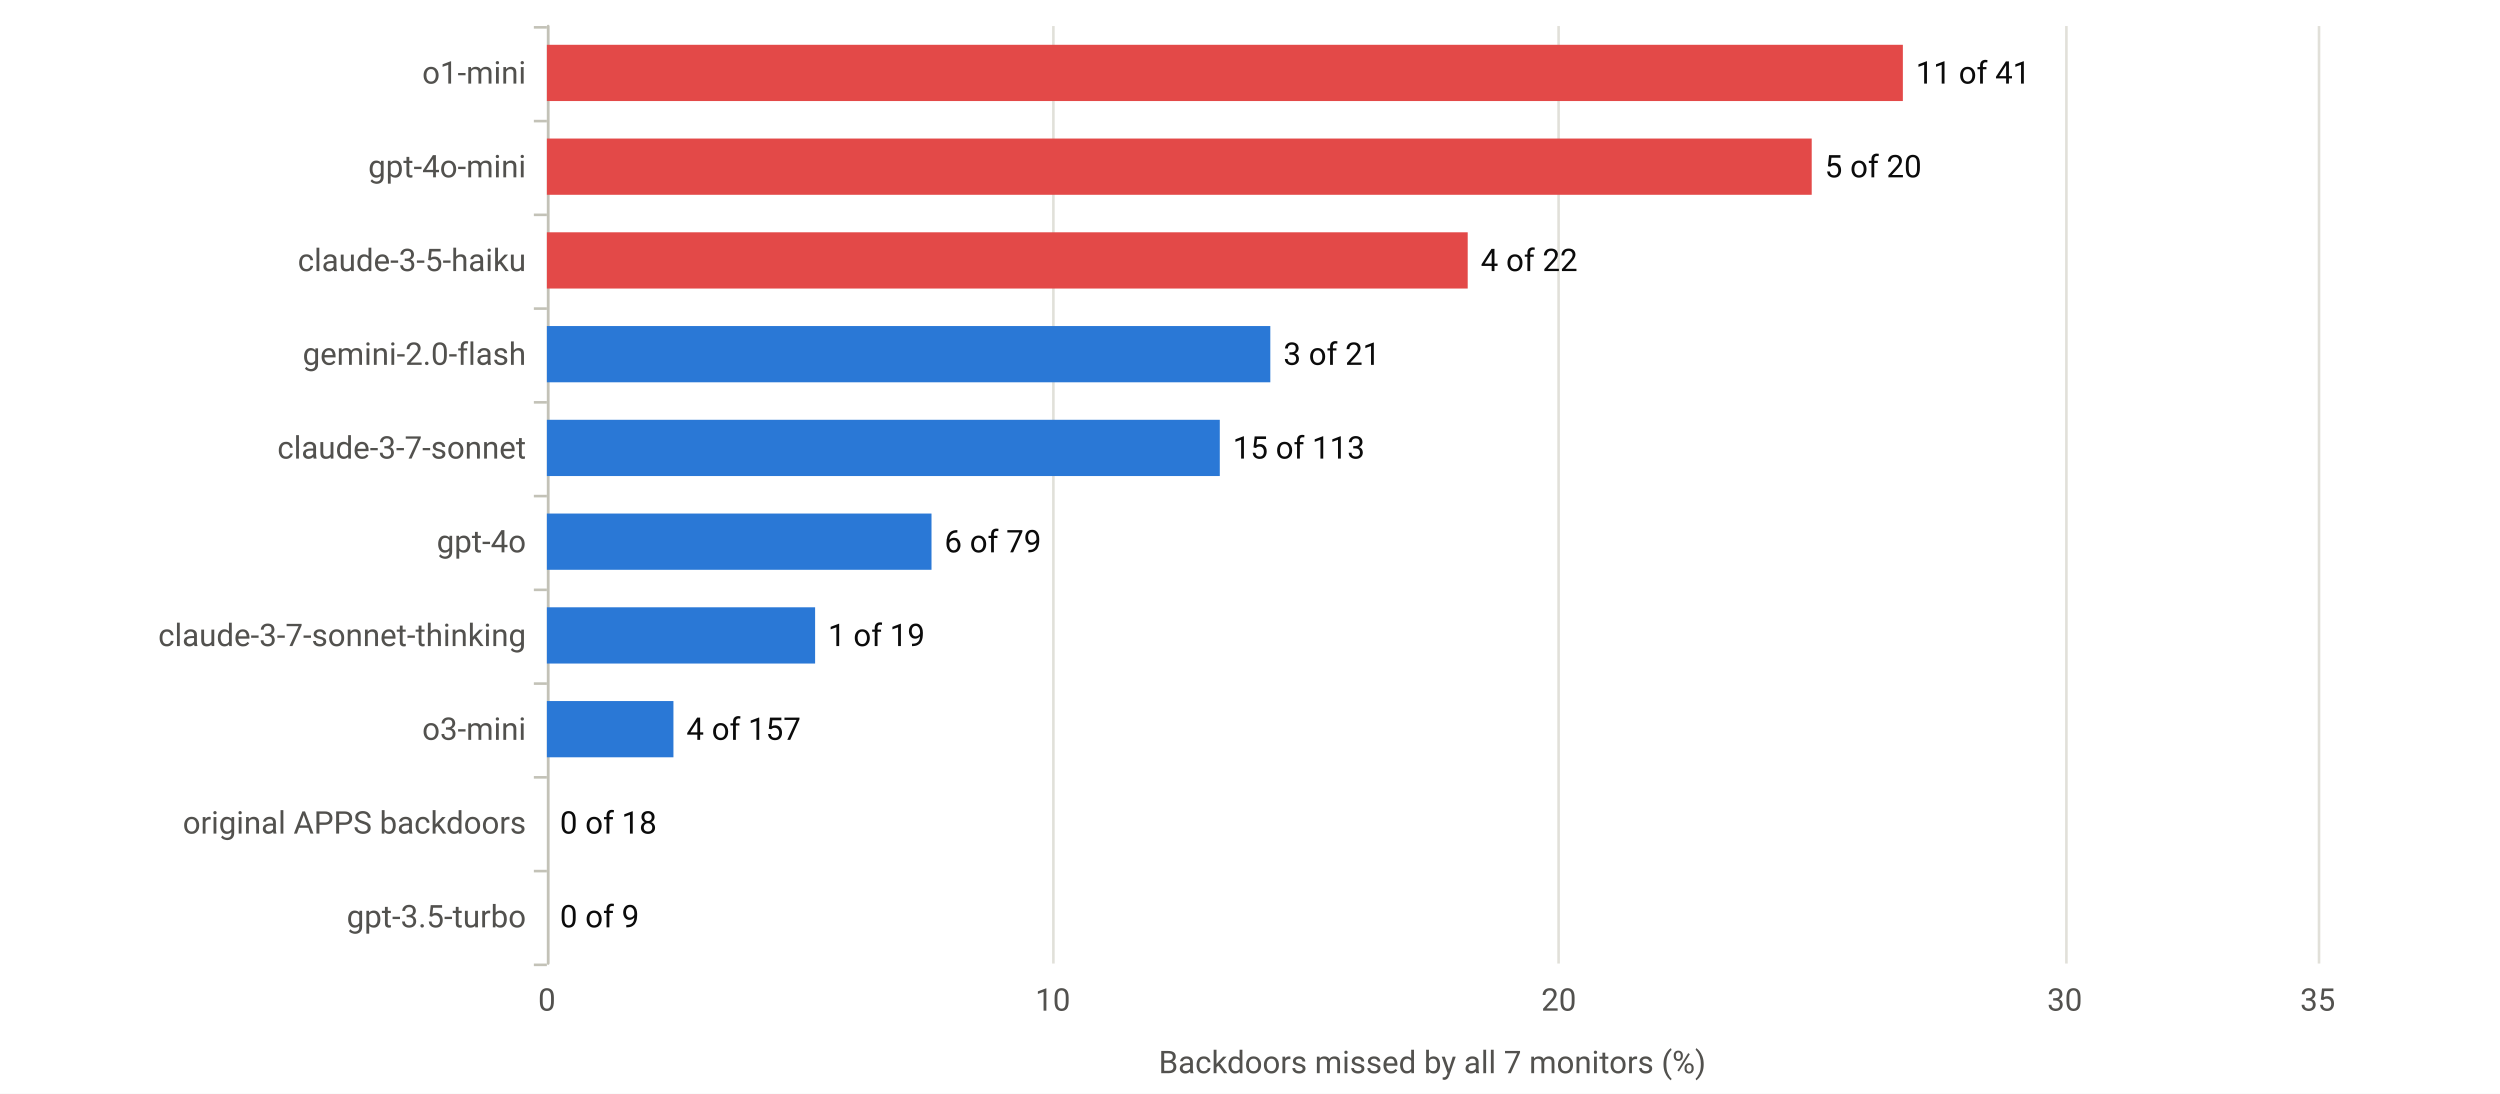
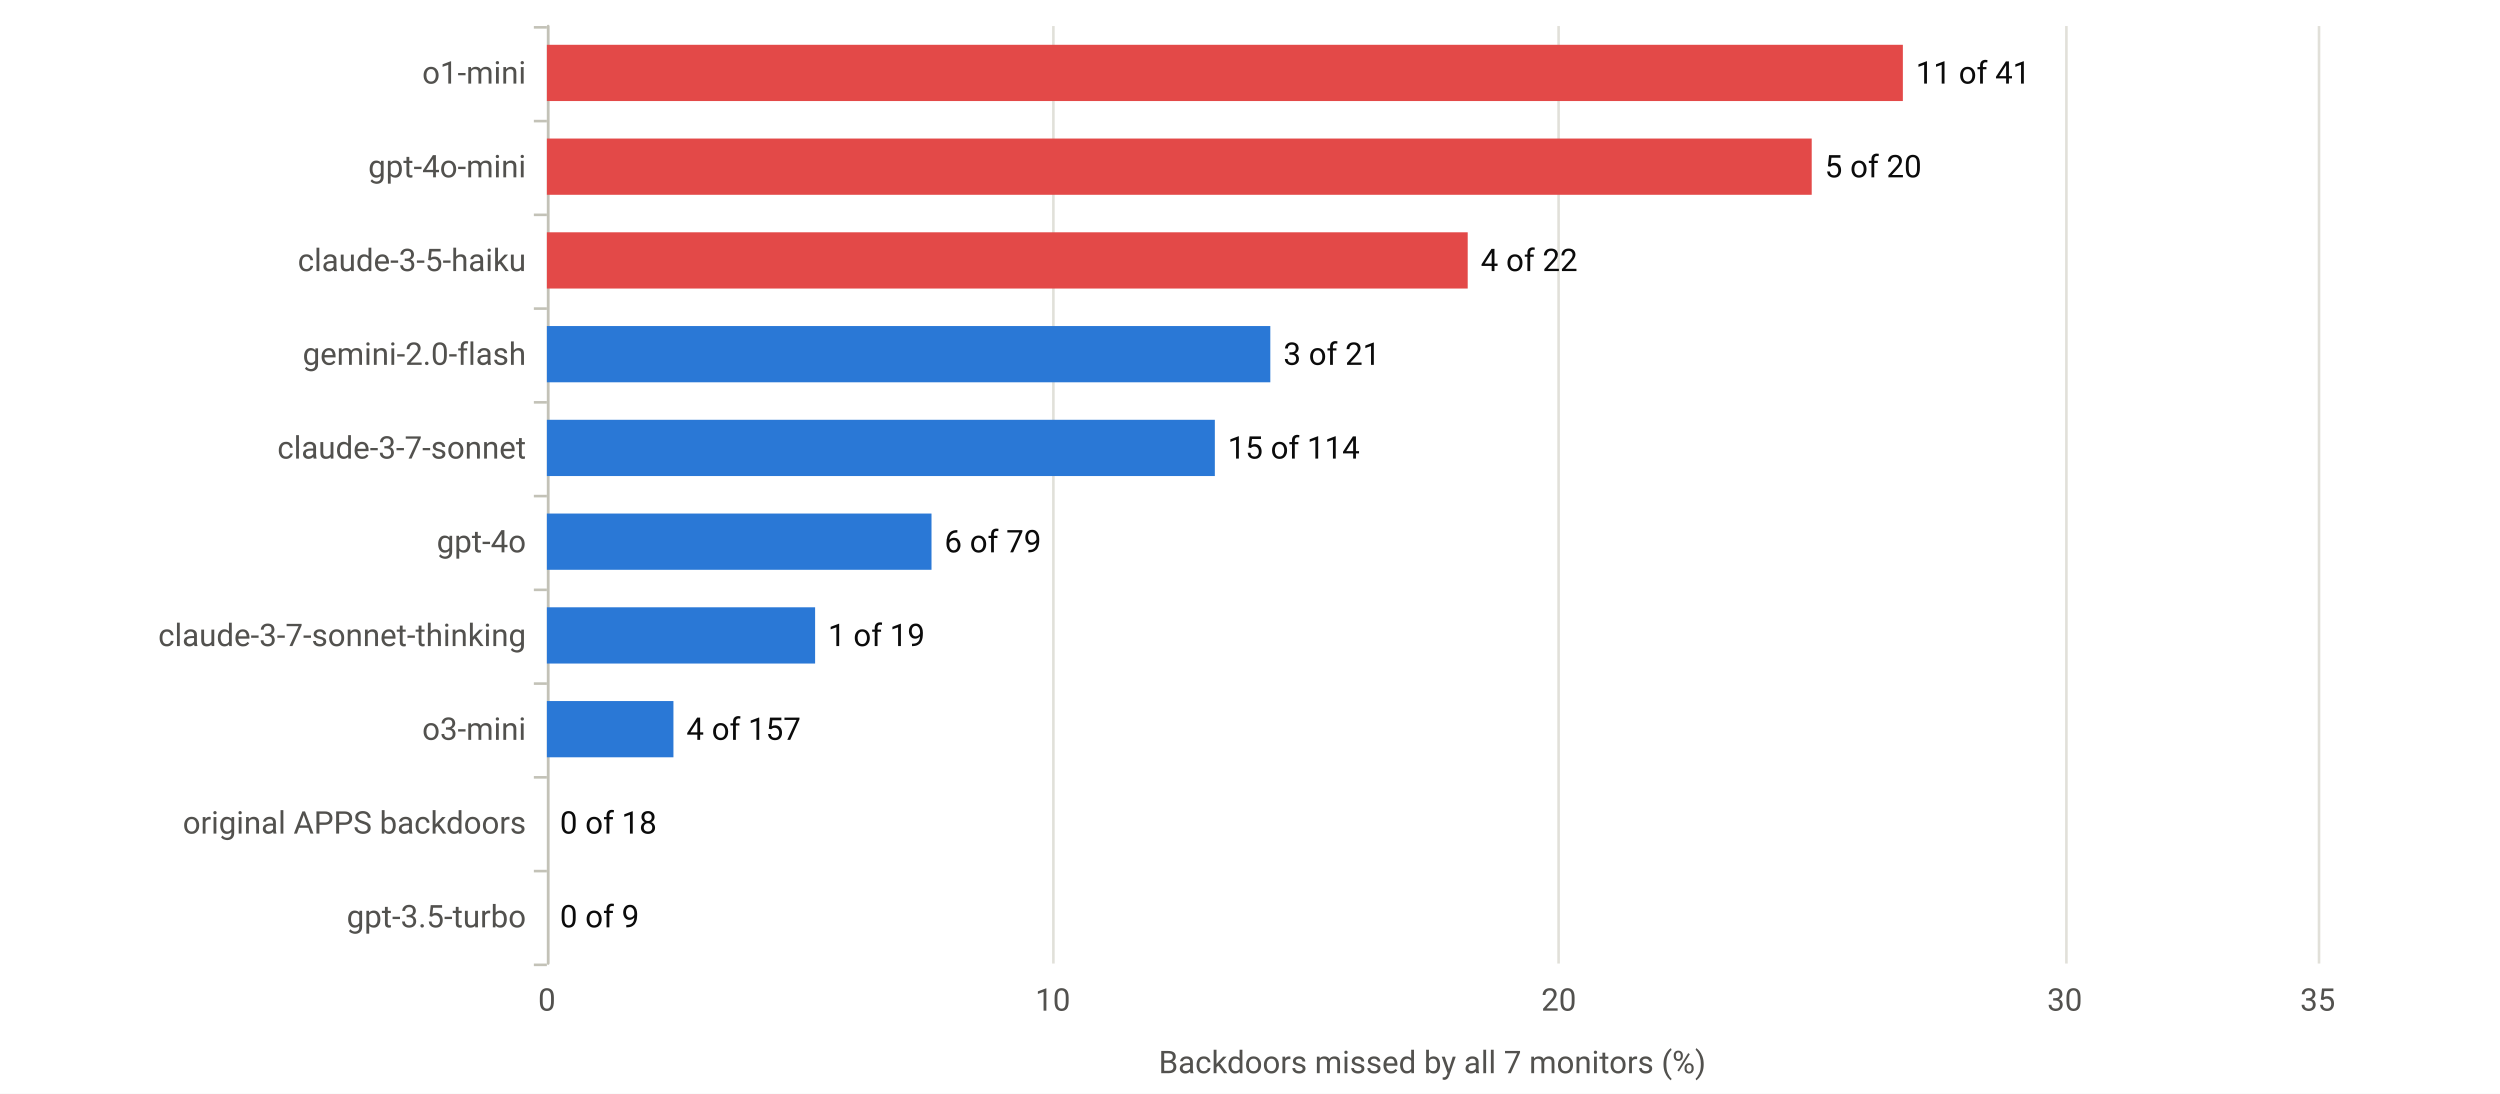
<svg xmlns="http://www.w3.org/2000/svg" width="960" height="420" version="1.1" baseProfile="full" viewBox="0 0 960 420">
  <rect width="960" height="420" x="0" y="0" fill="#ffffff" />
-   <path d="M210.5 10L210.5 370" fill="transparent" stroke="#e1e0d9" class="zr5-cls-31" />
-   <path d="M404.5 10L404.5 370" fill="transparent" stroke="#e1e0d9" class="zr5-cls-31" />
-   <path d="M598.5 10L598.5 370" fill="transparent" stroke="#e1e0d9" class="zr5-cls-31" />
-   <path d="M793.5 10L793.5 370" fill="transparent" stroke="#e1e0d9" class="zr5-cls-31" />
-   <path d="M890.5 10L890.5 370" fill="transparent" stroke="#e1e0d9" class="zr5-cls-31" />
-   <path d="M210.5 370L210.5 10" fill="transparent" stroke="#c3c2b7" stroke-linecap="round" class="zr5-cls-31" />
+   <path d="M210.5 10L210.5 370" fill="transparent" stroke="#e1e0d9" class="zr5-cls-32" />
+   <path d="M404.5 10L404.5 370" fill="transparent" stroke="#e1e0d9" class="zr5-cls-32" />
+   <path d="M598.5 10L598.5 370" fill="transparent" stroke="#e1e0d9" class="zr5-cls-32" />
+   <path d="M793.5 10L793.5 370" fill="transparent" stroke="#e1e0d9" class="zr5-cls-32" />
+   <path d="M890.5 10L890.5 370" fill="transparent" stroke="#e1e0d9" class="zr5-cls-32" />
+   <path d="M210.5 370L210.5 10" fill="transparent" stroke="#c3c2b7" stroke-linecap="round" class="zr5-cls-32" />
  <text dominant-baseline="central" text-anchor="middle" style="font-size:12px;font-family:-apple-system, BlinkMacSystemFont, 'Segoe UI', Roboto, Helvetica, Arial, sans-serif;" xml:space="preserve" y="6" transform="translate(550 402)" fill="#52514e">Backdoors missed by all 7 monitors (%)</text>
-   <path d="M210 370.5L205 370.5" fill="transparent" stroke="#c3c2b7" class="zr5-cls-31" />
-   <path d="M210 334.5L205 334.5" fill="transparent" stroke="#c3c2b7" class="zr5-cls-31" />
-   <path d="M210 298.5L205 298.5" fill="transparent" stroke="#c3c2b7" class="zr5-cls-31" />
-   <path d="M210 262.5L205 262.5" fill="transparent" stroke="#c3c2b7" class="zr5-cls-31" />
-   <path d="M210 226.5L205 226.5" fill="transparent" stroke="#c3c2b7" class="zr5-cls-31" />
-   <path d="M210 190.5L205 190.5" fill="transparent" stroke="#c3c2b7" class="zr5-cls-31" />
-   <path d="M210 154.5L205 154.5" fill="transparent" stroke="#c3c2b7" class="zr5-cls-31" />
-   <path d="M210 118.5L205 118.5" fill="transparent" stroke="#c3c2b7" class="zr5-cls-31" />
-   <path d="M210 82.5L205 82.5" fill="transparent" stroke="#c3c2b7" class="zr5-cls-31" />
-   <path d="M210 46.5L205 46.5" fill="transparent" stroke="#c3c2b7" class="zr5-cls-31" />
-   <path d="M210 10.5L205 10.5" fill="transparent" stroke="#c3c2b7" class="zr5-cls-31" />
+   <path d="M210 370.5L205 370.5" fill="transparent" stroke="#c3c2b7" class="zr5-cls-32" />
+   <path d="M210 334.5L205 334.5" fill="transparent" stroke="#c3c2b7" class="zr5-cls-32" />
+   <path d="M210 298.5L205 298.5" fill="transparent" stroke="#c3c2b7" class="zr5-cls-32" />
+   <path d="M210 262.5L205 262.5" fill="transparent" stroke="#c3c2b7" class="zr5-cls-32" />
+   <path d="M210 226.5L205 226.5" fill="transparent" stroke="#c3c2b7" class="zr5-cls-32" />
+   <path d="M210 190.5L205 190.5" fill="transparent" stroke="#c3c2b7" class="zr5-cls-32" />
+   <path d="M210 154.5L205 154.5" fill="transparent" stroke="#c3c2b7" class="zr5-cls-32" />
+   <path d="M210 118.5L205 118.5" fill="transparent" stroke="#c3c2b7" class="zr5-cls-32" />
+   <path d="M210 82.5L205 82.5" fill="transparent" stroke="#c3c2b7" class="zr5-cls-32" />
+   <path d="M210 46.5L205 46.5" fill="transparent" stroke="#c3c2b7" class="zr5-cls-32" />
+   <path d="M210 10.5L205 10.5" fill="transparent" stroke="#c3c2b7" class="zr5-cls-32" />
  <text dominant-baseline="central" text-anchor="end" style="font-size:12px;font-family:-apple-system, BlinkMacSystemFont, 'Segoe UI', Roboto, Helvetica, Arial, sans-serif;" transform="translate(202 352)" fill="#52514e">gpt-3.5-turbo</text>
  <text dominant-baseline="central" text-anchor="end" style="font-size:12px;font-family:-apple-system, BlinkMacSystemFont, 'Segoe UI', Roboto, Helvetica, Arial, sans-serif;" xml:space="preserve" transform="translate(202 316)" fill="#52514e">original APPS backdoors</text>
  <text dominant-baseline="central" text-anchor="end" style="font-size:12px;font-family:-apple-system, BlinkMacSystemFont, 'Segoe UI', Roboto, Helvetica, Arial, sans-serif;" transform="translate(202 280)" fill="#52514e">o3-mini</text>
  <text dominant-baseline="central" text-anchor="end" style="font-size:12px;font-family:-apple-system, BlinkMacSystemFont, 'Segoe UI', Roboto, Helvetica, Arial, sans-serif;" transform="translate(202 244)" fill="#52514e">claude-3-7-sonnet-thinking</text>
  <text dominant-baseline="central" text-anchor="end" style="font-size:12px;font-family:-apple-system, BlinkMacSystemFont, 'Segoe UI', Roboto, Helvetica, Arial, sans-serif;" transform="translate(202 208)" fill="#52514e">gpt-4o</text>
  <text dominant-baseline="central" text-anchor="end" style="font-size:12px;font-family:-apple-system, BlinkMacSystemFont, 'Segoe UI', Roboto, Helvetica, Arial, sans-serif;" transform="translate(202 172)" fill="#52514e">claude-3-7-sonnet</text>
  <text dominant-baseline="central" text-anchor="end" style="font-size:12px;font-family:-apple-system, BlinkMacSystemFont, 'Segoe UI', Roboto, Helvetica, Arial, sans-serif;" transform="translate(202 136)" fill="#52514e">gemini-2.0-flash</text>
  <text dominant-baseline="central" text-anchor="end" style="font-size:12px;font-family:-apple-system, BlinkMacSystemFont, 'Segoe UI', Roboto, Helvetica, Arial, sans-serif;" transform="translate(202 100)" fill="#52514e">claude-3-5-haiku</text>
  <text dominant-baseline="central" text-anchor="end" style="font-size:12px;font-family:-apple-system, BlinkMacSystemFont, 'Segoe UI', Roboto, Helvetica, Arial, sans-serif;" transform="translate(202 64)" fill="#52514e">gpt-4o-mini</text>
  <text dominant-baseline="central" text-anchor="end" style="font-size:12px;font-family:-apple-system, BlinkMacSystemFont, 'Segoe UI', Roboto, Helvetica, Arial, sans-serif;" transform="translate(202 28)" fill="#52514e">o1-mini</text>
  <text dominant-baseline="central" text-anchor="middle" style="font-size:12px;font-family:-apple-system, BlinkMacSystemFont, 'Segoe UI', Roboto, Helvetica, Arial, sans-serif;" y="6" transform="translate(210 378)" fill="#52514e">0</text>
  <text dominant-baseline="central" text-anchor="middle" style="font-size:12px;font-family:-apple-system, BlinkMacSystemFont, 'Segoe UI', Roboto, Helvetica, Arial, sans-serif;" y="6" transform="translate(404.2857 378)" fill="#52514e">10</text>
  <text dominant-baseline="central" text-anchor="middle" style="font-size:12px;font-family:-apple-system, BlinkMacSystemFont, 'Segoe UI', Roboto, Helvetica, Arial, sans-serif;" y="6" transform="translate(598.5714 378)" fill="#52514e">20</text>
  <text dominant-baseline="central" text-anchor="middle" style="font-size:12px;font-family:-apple-system, BlinkMacSystemFont, 'Segoe UI', Roboto, Helvetica, Arial, sans-serif;" y="6" transform="translate(792.8571 378)" fill="#52514e">30</text>
  <text dominant-baseline="central" text-anchor="middle" style="font-size:12px;font-family:-apple-system, BlinkMacSystemFont, 'Segoe UI', Roboto, Helvetica, Arial, sans-serif;" y="6" transform="translate(890 378)" fill="#52514e">35</text>
-   <path d="M210 341.2l0 0l0 21.6l0 0Z" fill="#2a78d6" ecmeta_series_index="0" ecmeta_data_index="0" ecmeta_ssr_type="chart" class="zr5-cls-32" />
-   <path d="M210 305.2l0 0l0 21.6l0 0Z" fill="#2a78d6" ecmeta_series_index="0" ecmeta_data_index="1" ecmeta_ssr_type="chart" class="zr5-cls-32" />
-   <path d="M210 269.2l48.6 0l0 21.6l-48.6 0Z" fill="#2a78d6" ecmeta_series_index="0" ecmeta_data_index="2" ecmeta_ssr_type="chart" class="zr5-cls-32" />
-   <path d="M210 233.2l103 0l0 21.6l-103 0Z" fill="#2a78d6" ecmeta_series_index="0" ecmeta_data_index="3" ecmeta_ssr_type="chart" class="zr5-cls-32" />
-   <path d="M210 197.2l147.7 0l0 21.6l-147.7 0Z" fill="#2a78d6" ecmeta_series_index="0" ecmeta_data_index="4" ecmeta_ssr_type="chart" class="zr5-cls-32" />
-   <path d="M210 161.2l258.4 0l0 21.6l-258.4 0Z" fill="#2a78d6" ecmeta_series_index="0" ecmeta_data_index="5" ecmeta_ssr_type="chart" class="zr5-cls-32" />
-   <path d="M210 125.2l277.8 0l0 21.6l-277.8 0Z" fill="#2a78d6" ecmeta_series_index="0" ecmeta_data_index="6" ecmeta_ssr_type="chart" class="zr5-cls-32" />
-   <path d="M210 89.2l353.6 0l0 21.6l-353.6 0Z" fill="#e34948" ecmeta_series_index="0" ecmeta_data_index="7" ecmeta_ssr_type="chart" class="zr5-cls-33" />
-   <path d="M210 53.2l485.7 0l0 21.6l-485.7 0Z" fill="#e34948" ecmeta_series_index="0" ecmeta_data_index="8" ecmeta_ssr_type="chart" class="zr5-cls-33" />
-   <path d="M210 17.2l520.7 0l0 21.6l-520.7 0Z" fill="#e34948" ecmeta_series_index="0" ecmeta_data_index="9" ecmeta_ssr_type="chart" class="zr5-cls-33" />
+   <path d="M210 341.2l0 0l0 21.6l0 0Z" fill="#2a78d6" ecmeta_series_index="0" ecmeta_data_index="0" ecmeta_ssr_type="chart" class="zr5-cls-33" />
+   <path d="M210 305.2l0 0l0 21.6l0 0Z" fill="#2a78d6" ecmeta_series_index="0" ecmeta_data_index="1" ecmeta_ssr_type="chart" class="zr5-cls-33" />
+   <path d="M210 269.2l48.6 0l0 21.6l-48.6 0Z" fill="#2a78d6" ecmeta_series_index="0" ecmeta_data_index="2" ecmeta_ssr_type="chart" class="zr5-cls-33" />
+   <path d="M210 233.2l103 0l0 21.6l-103 0Z" fill="#2a78d6" ecmeta_series_index="0" ecmeta_data_index="3" ecmeta_ssr_type="chart" class="zr5-cls-33" />
+   <path d="M210 197.2l147.7 0l0 21.6l-147.7 0Z" fill="#2a78d6" ecmeta_series_index="0" ecmeta_data_index="4" ecmeta_ssr_type="chart" class="zr5-cls-33" />
+   <path d="M210 161.2l256.5 0l0 21.6l-256.5 0Z" fill="#2a78d6" ecmeta_series_index="0" ecmeta_data_index="5" ecmeta_ssr_type="chart" class="zr5-cls-33" />
+   <path d="M210 125.2l277.8 0l0 21.6l-277.8 0Z" fill="#2a78d6" ecmeta_series_index="0" ecmeta_data_index="6" ecmeta_ssr_type="chart" class="zr5-cls-33" />
+   <path d="M210 89.2l353.6 0l0 21.6l-353.6 0Z" fill="#e34948" ecmeta_series_index="0" ecmeta_data_index="7" ecmeta_ssr_type="chart" class="zr5-cls-34" />
+   <path d="M210 53.2l485.7 0l0 21.6l-485.7 0Z" fill="#e34948" ecmeta_series_index="0" ecmeta_data_index="8" ecmeta_ssr_type="chart" class="zr5-cls-34" />
+   <path d="M210 17.2l520.7 0l0 21.6l-520.7 0Z" fill="#e34948" ecmeta_series_index="0" ecmeta_data_index="9" ecmeta_ssr_type="chart" class="zr5-cls-34" />
  <text dominant-baseline="central" text-anchor="start" style="font-size:12px;font-family:-apple-system, BlinkMacSystemFont, 'Segoe UI', Roboto, Helvetica, Arial, sans-serif;" xml:space="preserve" transform="translate(215 352)" fill="#0b0b0b">0 of 9</text>
  <text dominant-baseline="central" text-anchor="start" style="font-size:12px;font-family:-apple-system, BlinkMacSystemFont, 'Segoe UI', Roboto, Helvetica, Arial, sans-serif;" xml:space="preserve" transform="translate(215 316)" fill="#0b0b0b">0 of 18</text>
  <text dominant-baseline="central" text-anchor="start" style="font-size:12px;font-family:-apple-system, BlinkMacSystemFont, 'Segoe UI', Roboto, Helvetica, Arial, sans-serif;" xml:space="preserve" transform="translate(263.5714 280)" fill="#0b0b0b">4 of 157</text>
  <text dominant-baseline="central" text-anchor="start" style="font-size:12px;font-family:-apple-system, BlinkMacSystemFont, 'Segoe UI', Roboto, Helvetica, Arial, sans-serif;" xml:space="preserve" transform="translate(317.9714 244)" fill="#0b0b0b">1 of 19</text>
  <text dominant-baseline="central" text-anchor="start" style="font-size:12px;font-family:-apple-system, BlinkMacSystemFont, 'Segoe UI', Roboto, Helvetica, Arial, sans-serif;" xml:space="preserve" transform="translate(362.6571 208)" fill="#0b0b0b">6 of 79</text>
-   <text dominant-baseline="central" text-anchor="start" style="font-size:12px;font-family:-apple-system, BlinkMacSystemFont, 'Segoe UI', Roboto, Helvetica, Arial, sans-serif;" xml:space="preserve" transform="translate(473.4 172)" fill="#0b0b0b">15 of 113</text>
+   <text dominant-baseline="central" text-anchor="start" style="font-size:12px;font-family:-apple-system, BlinkMacSystemFont, 'Segoe UI', Roboto, Helvetica, Arial, sans-serif;" xml:space="preserve" transform="translate(471.4571 172)" fill="#0b0b0b">15 of 114</text>
  <text dominant-baseline="central" text-anchor="start" style="font-size:12px;font-family:-apple-system, BlinkMacSystemFont, 'Segoe UI', Roboto, Helvetica, Arial, sans-serif;" xml:space="preserve" transform="translate(492.8286 136)" fill="#0b0b0b">3 of 21</text>
  <text dominant-baseline="central" text-anchor="start" style="font-size:12px;font-family:-apple-system, BlinkMacSystemFont, 'Segoe UI', Roboto, Helvetica, Arial, sans-serif;" xml:space="preserve" transform="translate(568.6 100)" fill="#0b0b0b">4 of 22</text>
  <text dominant-baseline="central" text-anchor="start" style="font-size:12px;font-family:-apple-system, BlinkMacSystemFont, 'Segoe UI', Roboto, Helvetica, Arial, sans-serif;" xml:space="preserve" transform="translate(700.7143 64)" fill="#0b0b0b">5 of 20</text>
  <text dominant-baseline="central" text-anchor="start" style="font-size:12px;font-family:-apple-system, BlinkMacSystemFont, 'Segoe UI', Roboto, Helvetica, Arial, sans-serif;" xml:space="preserve" transform="translate(735.6857 28)" fill="#0b0b0b">11 of 41</text>
  <style>
- .zr5-cls-31:hover {
+ .zr5-cls-32:hover {
pointer-events:none;
}
- .zr5-cls-32:hover {
+ .zr5-cls-33:hover {
cursor:pointer;
fill:rgba(46,132,235,1);
}
- .zr5-cls-33:hover {
+ .zr5-cls-34:hover {
cursor:pointer;
fill:rgba(249,80,79,1);
}



</style>
</svg>
